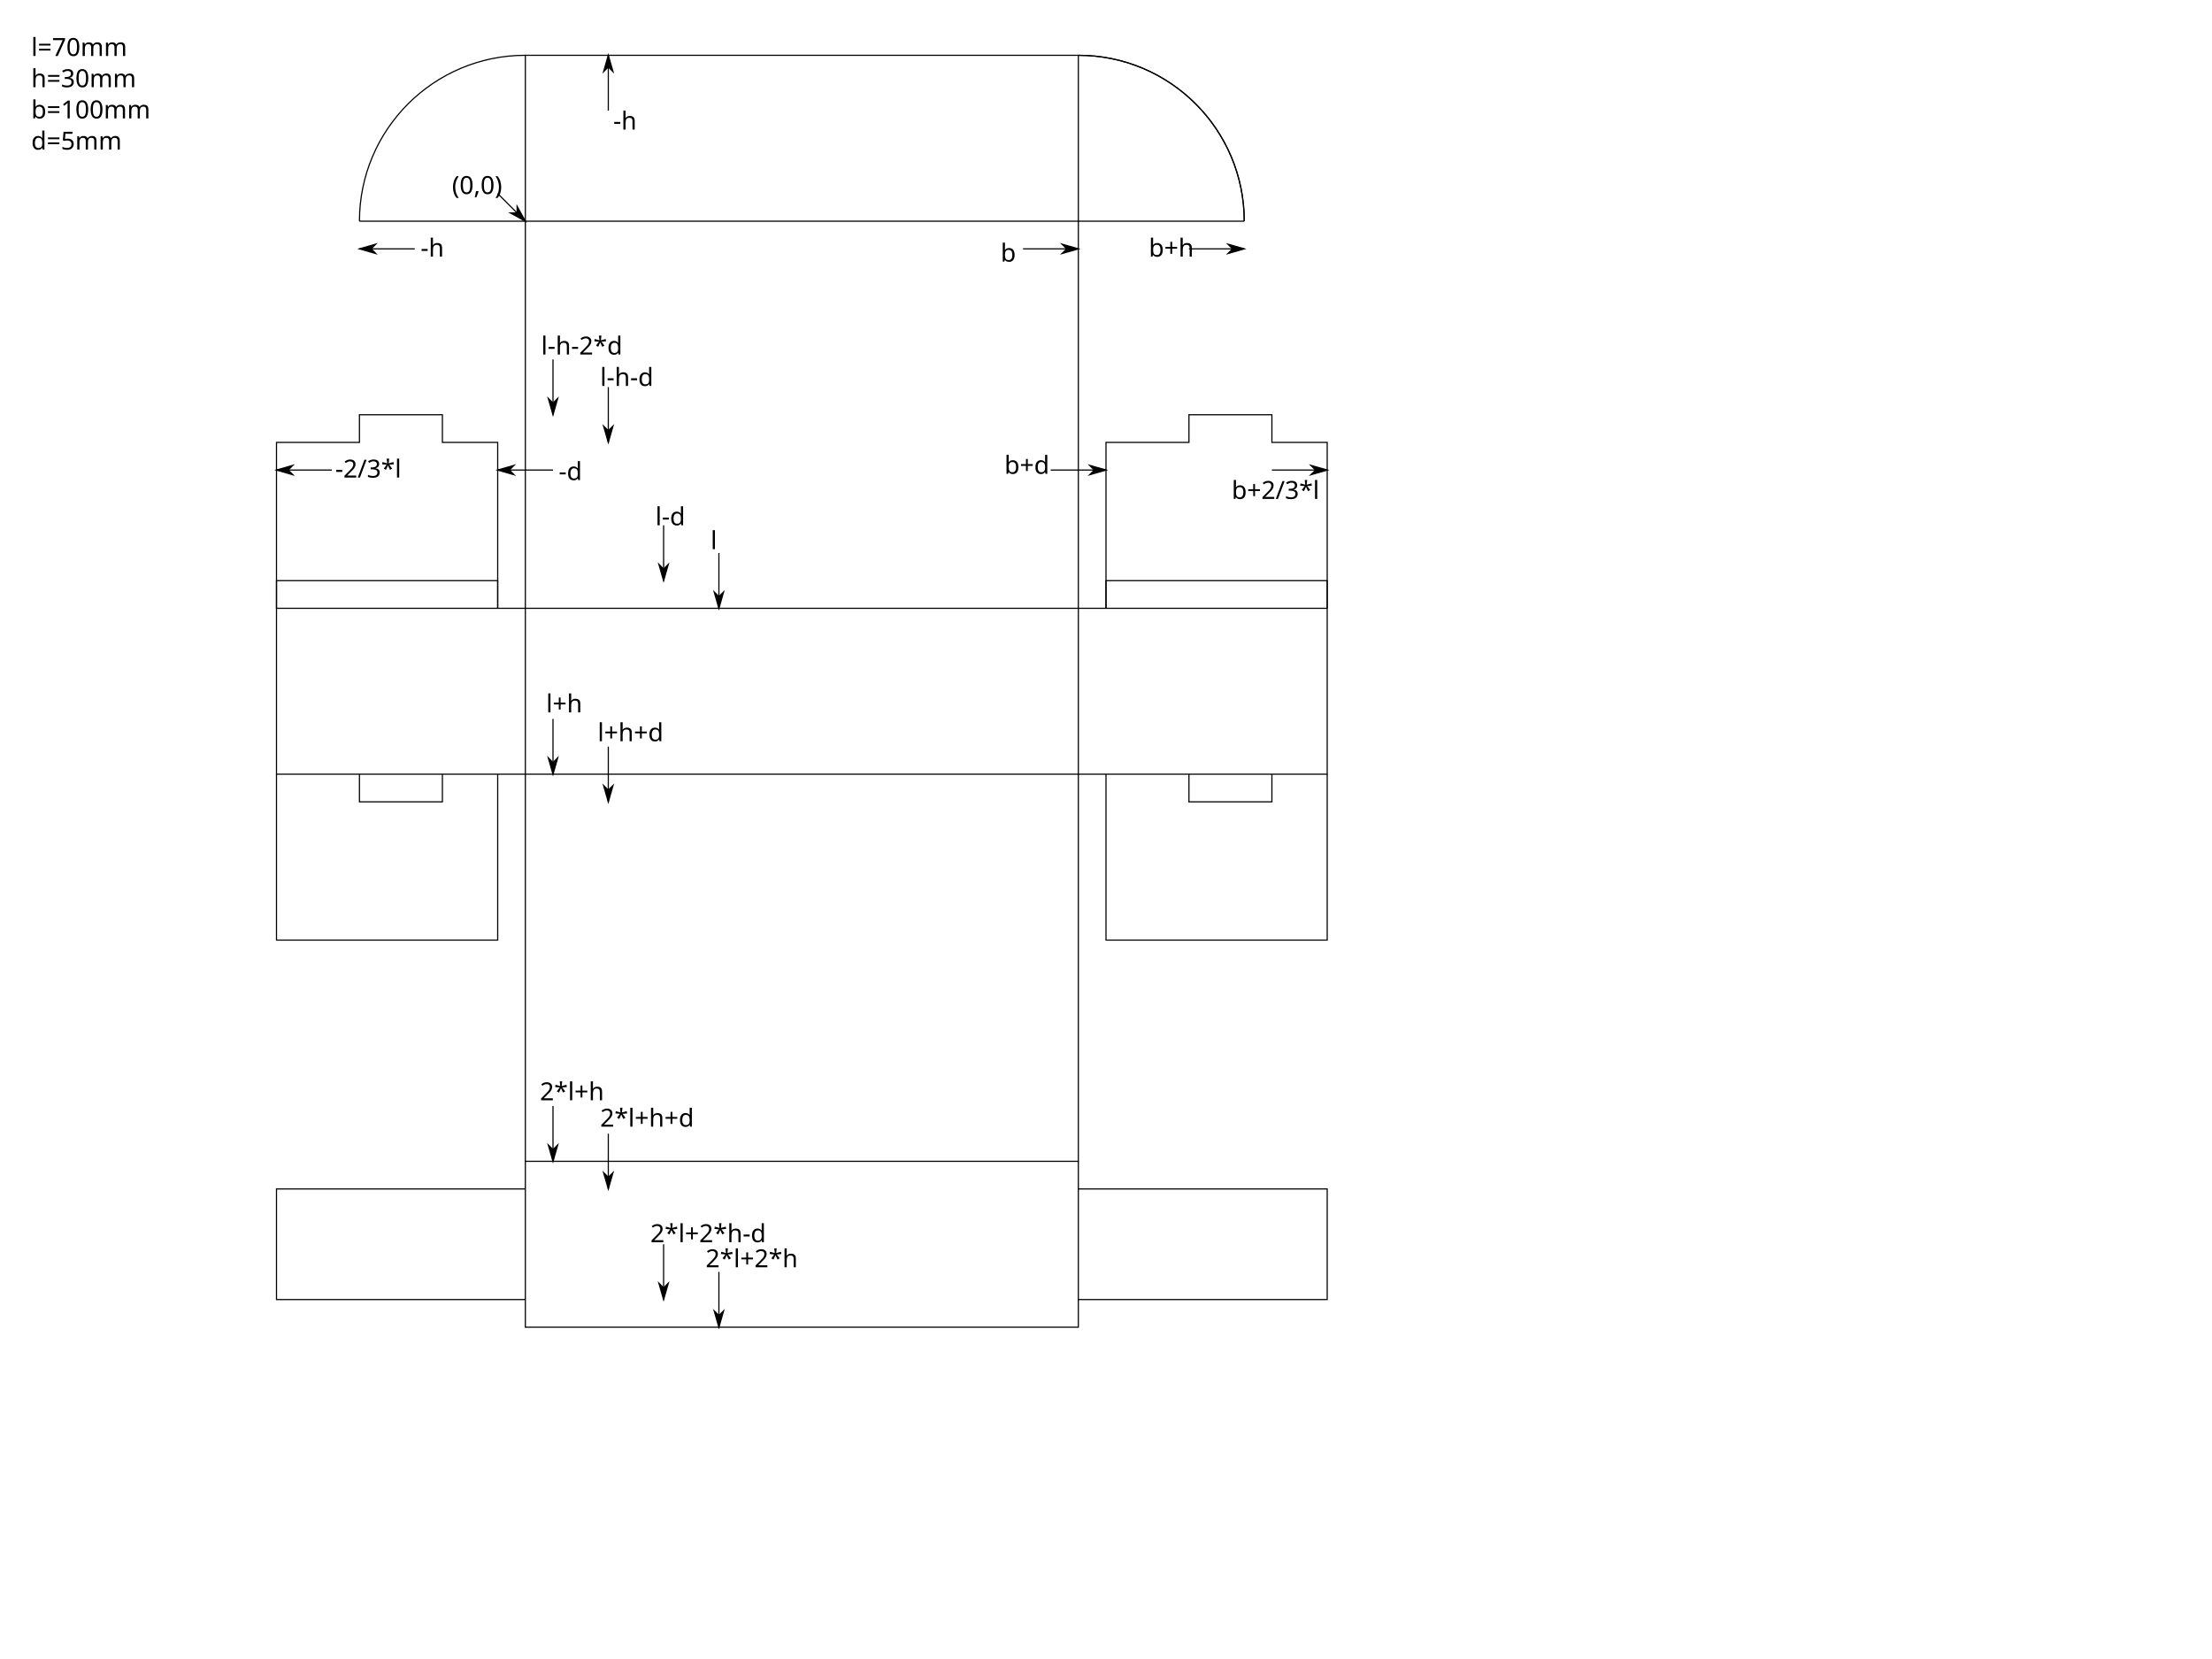
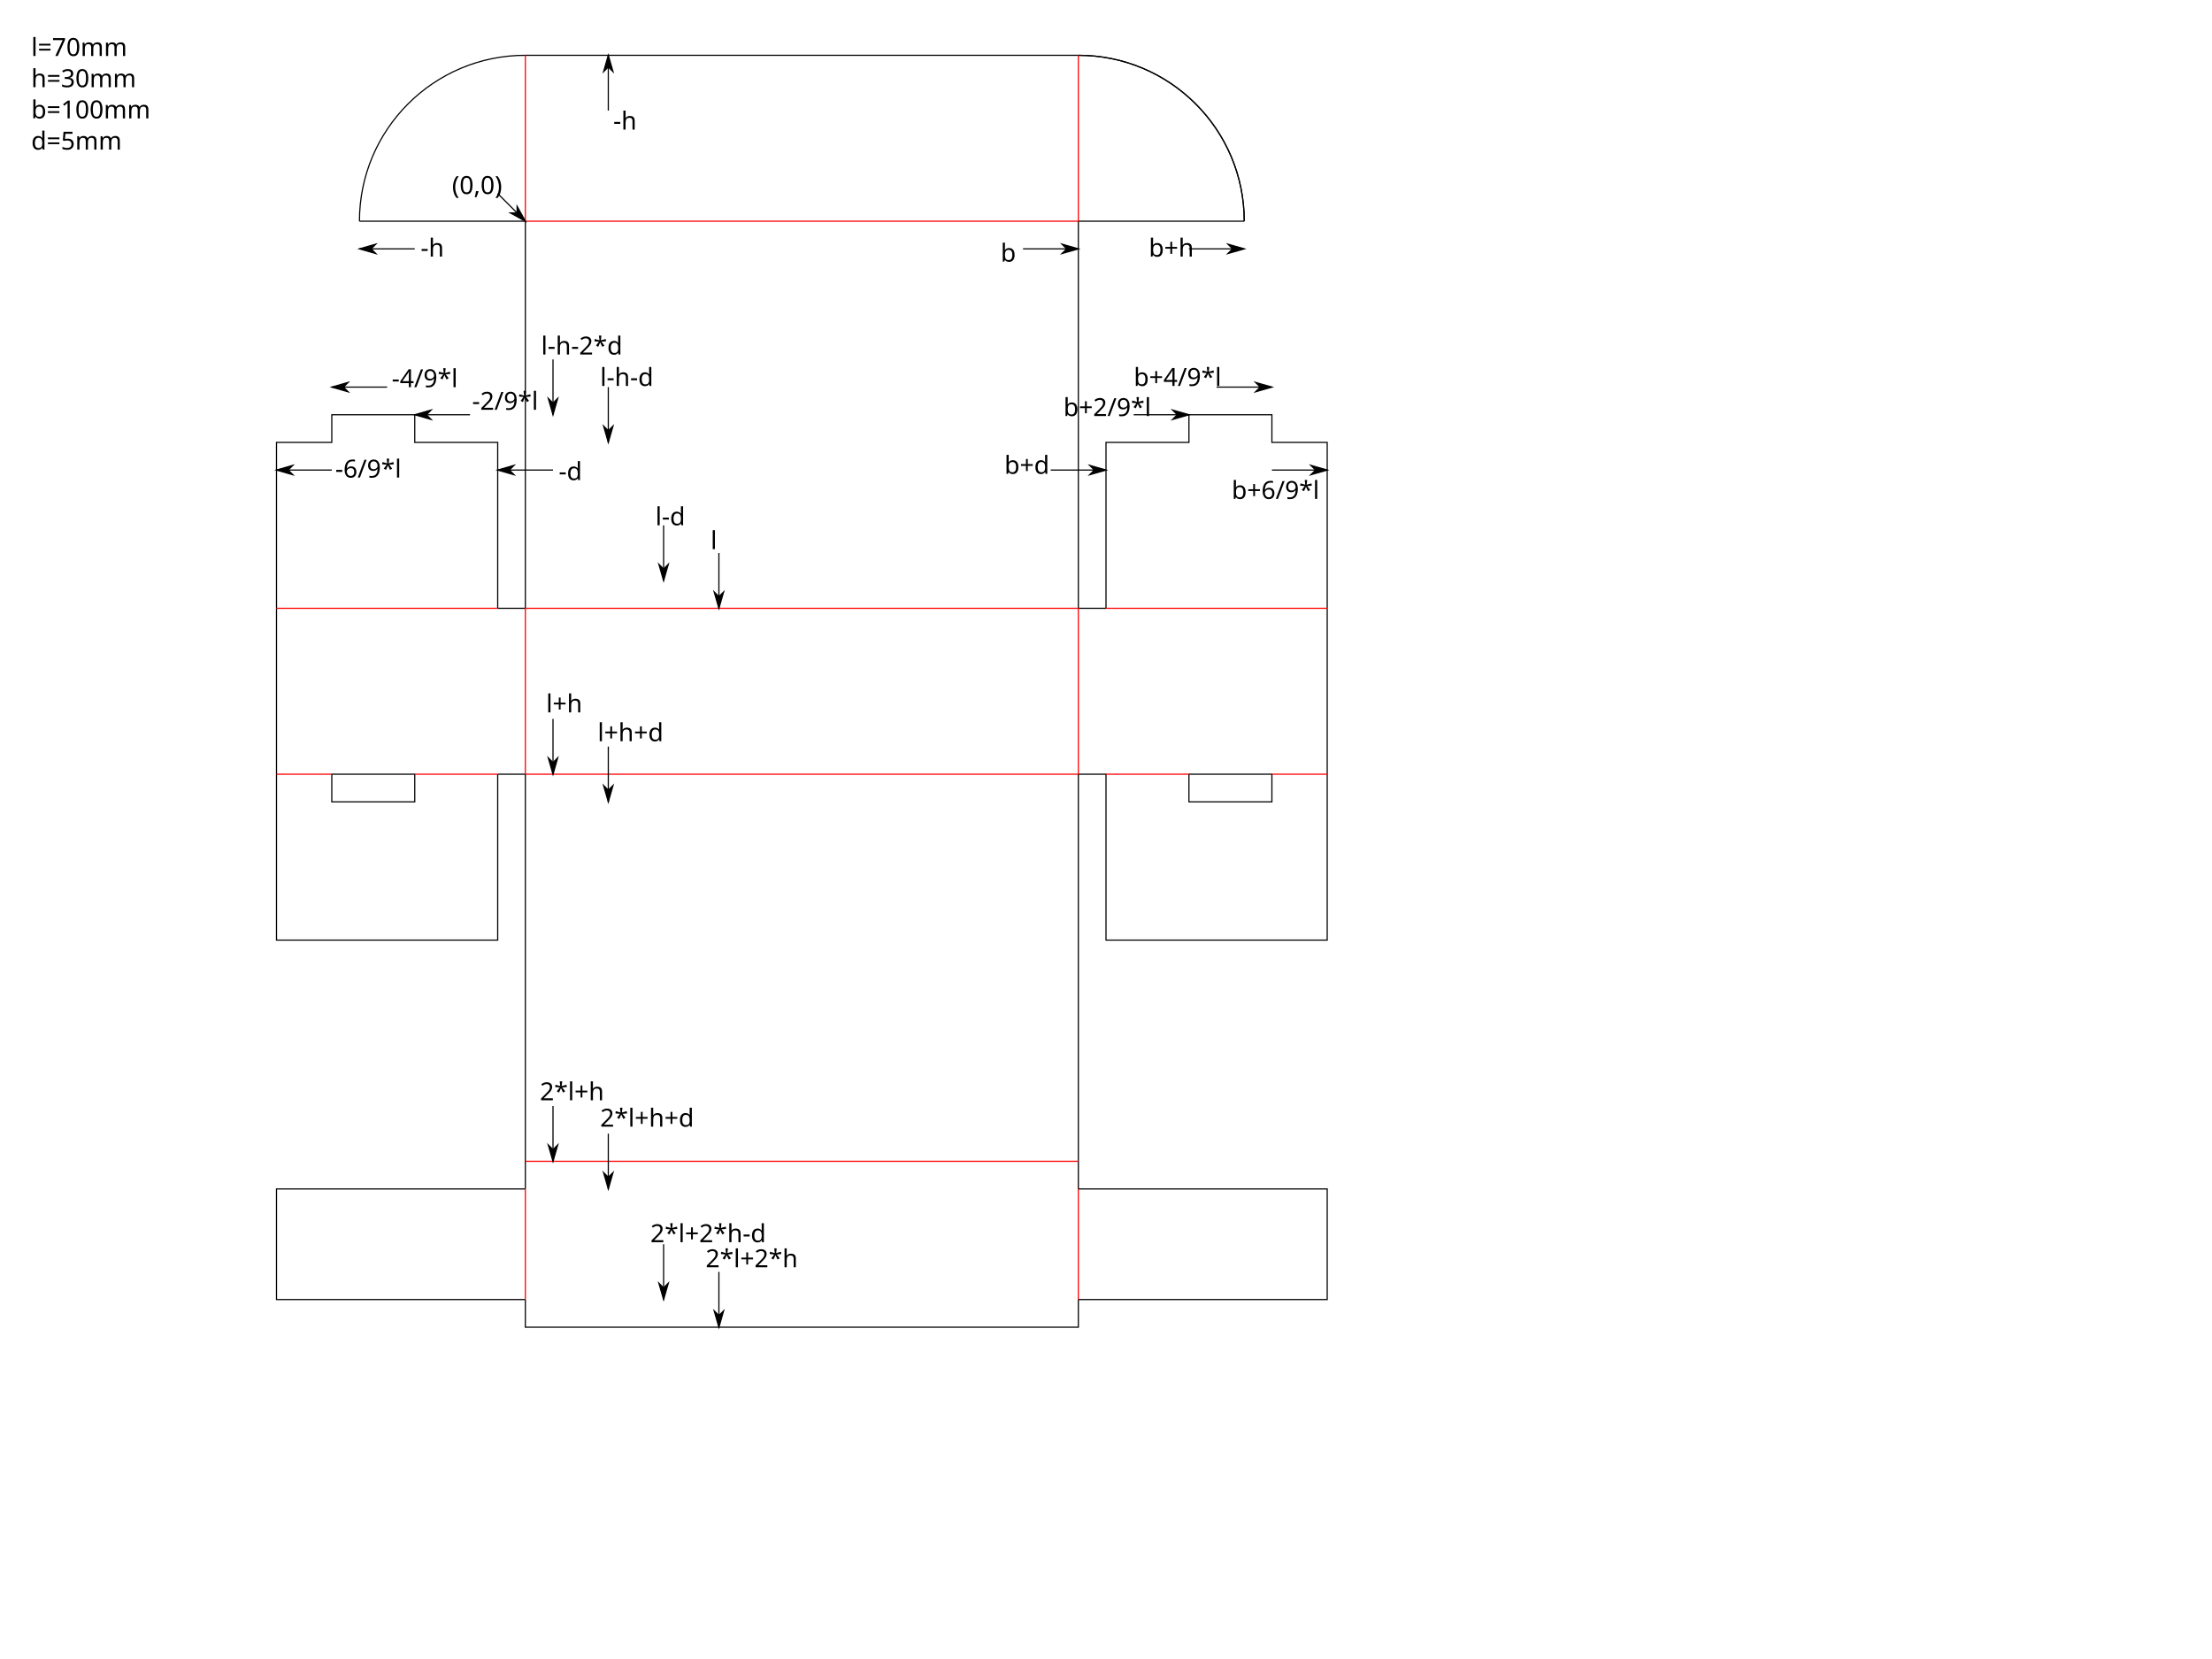
<svg xmlns="http://www.w3.org/2000/svg" width="1417.323" height="1062.992" id="svg4116" version="1.1">
  <defs id="defs4118">
    <marker orient="auto" refY="0.0" refX="0.0" id="Arrow1Lend" style="overflow:visible;">
      <path id="path3796" d="M 0.0,0.0 L 5.0,-5.0 L -12.5,0.0 L 5.0,5.0 L 0.0,0.0 z " style="fill-rule:evenodd;stroke:#000000;stroke-width:1.0pt;" transform="scale(0.8) rotate(180) translate(12.5,0)" />
    </marker>
  </defs>
  <g id="layer1" transform="translate(0,10.62992)" style="display:inline">
-     <rect style="fill:none;stroke:#000000;stroke-width:0.744;stroke-linecap:butt;stroke-linejoin:miter;stroke-miterlimit:4;stroke-opacity:1;stroke-dasharray:none;stroke-dashoffset:0" id="rect3049" width="354.331" height="106.299" x="336.614" y="24.803" />
-     <path style="fill:none;stroke:#000000;stroke-width:0.744;stroke-linecap:butt;stroke-linejoin:miter;stroke-miterlimit:4;stroke-opacity:1;stroke-dasharray:none;stroke-dashoffset:0" d="m 336.614,131.102 0,248.031 354.331,0 0,-248.031" id="path3061" />
-     <path style="fill:none;stroke:#000000;stroke-width:0.744;stroke-linecap:butt;stroke-linejoin:miter;stroke-miterlimit:4;stroke-opacity:1;stroke-dasharray:none;stroke-dashoffset:0" d="m 336.614,379.134 0,106.299 354.331,0 0,-106.299" id="path3063" />
-     <path style="fill:none;stroke:#000000;stroke-width:0.744;stroke-linecap:butt;stroke-linejoin:miter;stroke-miterlimit:4;stroke-opacity:1;stroke-dasharray:none;stroke-dashoffset:0" d="m 336.614,485.433 0,248.031 354.331,0 0,-248.031" id="path3065" />
-     <path style="fill:none;stroke:#000000;stroke-width:0.744;stroke-linecap:butt;stroke-linejoin:miter;stroke-miterlimit:4;stroke-opacity:1;stroke-dasharray:none;stroke-dashoffset:0" d="m 336.614,733.465 0,106.299 354.331,0 0,-106.299" id="path3069" />
-     <path style="fill:none;stroke:#000000;stroke-width:0.744;stroke-linecap:butt;stroke-linejoin:miter;stroke-miterlimit:4;stroke-opacity:1;stroke-dasharray:none;stroke-dashoffset:0" d="m 336.614,379.134 -159.449,0 0,106.299 159.449,0 0,0" id="path3071" />
-     <path style="fill:none;stroke:#000000;stroke-width:0.744;stroke-linecap:butt;stroke-linejoin:miter;stroke-miterlimit:4;stroke-opacity:1;stroke-dasharray:none;stroke-dashoffset:0" d="m 177.165,379.134 0,-106.299 53.15,0 0,-17.717 53.15,0 0,17.717 35.433,0 0,106.299" id="path3073" />
-     <path style="fill:none;stroke:#000000;stroke-width:0.744;stroke-linecap:butt;stroke-linejoin:miter;stroke-miterlimit:4;stroke-opacity:1;stroke-dasharray:none;stroke-dashoffset:0" d="m 230.315,485.433 0,17.717 53.15,0 0,-17.717" id="path3075" />
+     <path style="fill:none;stroke:#000000;stroke-width:0.744;stroke-linecap:butt;stroke-linejoin:miter;stroke-miterlimit:4;stroke-opacity:1;stroke-dasharray:none;stroke-dashoffset:0" d="m 177.165,379.134 0,-106.299 35.433,0 0,-17.717 53.15,0 0,17.717 53.15,0 0,106.299" id="path3073" />
+     <path style="fill:none;stroke:#000000;stroke-width:0.744;stroke-linecap:butt;stroke-linejoin:miter;stroke-miterlimit:4;stroke-opacity:1;stroke-dasharray:none;stroke-dashoffset:0" d="m 212.598,485.433 0,17.717 53.15,0 0,-17.717 z" id="path3075" />
    <path style="fill:none;stroke:#000000;stroke-width:0.744;stroke-linecap:butt;stroke-linejoin:miter;stroke-miterlimit:4;stroke-opacity:1;stroke-dasharray:none;stroke-dashoffset:0" d="m 318.898,485.433 0,106.299 -141.732,0 0,-106.299" id="path3077" />
-     <path style="fill:none;stroke:#000000;stroke-width:0.744;stroke-linecap:butt;stroke-linejoin:miter;stroke-miterlimit:4;stroke-opacity:1;stroke-dasharray:none;stroke-dashoffset:0" d="m 177.165,379.134 0,-17.717 141.732,0 0,17.717" id="path3079" />
-     <path id="path3081" d="m 690.945,379.134 159.449,0 0,106.299 -159.449,0 0,0" style="fill:none;stroke:#000000;stroke-width:0.744;stroke-linecap:butt;stroke-linejoin:miter;stroke-miterlimit:4;stroke-opacity:1;stroke-dasharray:none;stroke-dashoffset:0" />
    <path id="path3083" d="m 708.661,379.134 0,-106.299 53.15,0 0,-17.717 53.15,0 0,17.717 35.433,0 0,106.299" style="fill:none;stroke:#000000;stroke-width:0.744;stroke-linecap:butt;stroke-linejoin:miter;stroke-miterlimit:4;stroke-opacity:1;stroke-dasharray:none;stroke-dashoffset:0" />
-     <path id="path3085" d="m 761.811,485.433 0,17.717 53.15,0 0,-17.717" style="fill:none;stroke:#000000;stroke-width:0.744;stroke-linecap:butt;stroke-linejoin:miter;stroke-miterlimit:4;stroke-opacity:1;stroke-dasharray:none;stroke-dashoffset:0" />
-     <path id="path3087" d="m 850.394,485.433 0,106.299 -141.732,0 0,-106.299" style="fill:none;stroke:#000000;stroke-width:0.744;stroke-linecap:butt;stroke-linejoin:miter;stroke-miterlimit:4;stroke-opacity:1;stroke-dasharray:none;stroke-dashoffset:0" />
-     <path id="path3089" d="m 708.661,379.134 0,-17.717 141.732,0 0,17.717" style="fill:none;stroke:#000000;stroke-width:0.744;stroke-linecap:butt;stroke-linejoin:miter;stroke-miterlimit:4;stroke-opacity:1;stroke-dasharray:none;stroke-dashoffset:0" />
-     <path style="fill:none;stroke:#000000;stroke-width:0.744;stroke-linecap:butt;stroke-linejoin:miter;stroke-miterlimit:4;stroke-opacity:1;stroke-dasharray:none;stroke-dashoffset:0" id="path3091" d="M 531.496,35.433 A 106.299,106.299 0 0 1 637.795,141.732" transform="translate(159.4488,-10.62992)" />
+     <path id="path3085" d="m 761.811,485.433 0,17.717 53.15,0 0,-17.717 z" style="fill:none;stroke:#000000;stroke-width:0.744;stroke-linecap:butt;stroke-linejoin:miter;stroke-miterlimit:4;stroke-opacity:1;stroke-dasharray:none;stroke-dashoffset:0" />
+     <path id="path3087" d="m 690.945,485.433 17.717,-10e-6 0,106.299 141.732,0 0,-106.299 0,-106.299 0,0" style="fill:none;stroke:#000000;stroke-width:0.744;stroke-linecap:butt;stroke-linejoin:miter;stroke-miterlimit:4;stroke-opacity:1;stroke-dasharray:none;stroke-dashoffset:0" />
+     <path style="fill:none;stroke:#000000;stroke-width:0.744;stroke-linecap:butt;stroke-linejoin:miter;stroke-miterlimit:4;stroke-opacity:1;stroke-dasharray:none;stroke-dashoffset:0" id="path3091" d="m 531.496,35.433 c 58.707,10e-7 106.299,47.592 106.299,106.299" transform="translate(159.4488,-10.62992)" />
    <path style="fill:none;stroke:#000000;stroke-width:0.744;stroke-linecap:butt;stroke-linejoin:miter;stroke-miterlimit:4;stroke-opacity:1;stroke-dasharray:none;stroke-dashoffset:0" d="m 797.244,131.102 -106.299,0" id="path3093" />
-     <path transform="translate(159.4488,-10.62992)" d="M 531.496,35.433 A 106.299,106.299 0 0 1 637.795,141.732" id="path3095" style="fill:none;stroke:#000000;stroke-width:0.744;stroke-linecap:butt;stroke-linejoin:miter;stroke-miterlimit:4;stroke-opacity:1;stroke-dasharray:none;stroke-dashoffset:0" />
+     <path transform="translate(159.4488,-10.62992)" d="m 531.496,35.433 c 58.707,10e-7 106.299,47.592 106.299,106.299" id="path3095" style="fill:none;stroke:#000000;stroke-width:0.744;stroke-linecap:butt;stroke-linejoin:miter;stroke-miterlimit:4;stroke-opacity:1;stroke-dasharray:none;stroke-dashoffset:0" />
    <path id="path3103" d="m 230.315,131.102 106.299,0" style="fill:none;stroke:#000000;stroke-width:0.744;stroke-linecap:butt;stroke-linejoin:miter;stroke-miterlimit:4;stroke-opacity:1;stroke-dasharray:none;stroke-dashoffset:0" />
-     <path style="fill:none;stroke:#000000;stroke-width:0.744;stroke-linecap:butt;stroke-linejoin:miter;stroke-miterlimit:4;stroke-opacity:1;stroke-dasharray:none;stroke-dashoffset:0" id="path3105" d="M 531.496,35.433 A 106.299,106.299 0 0 1 637.795,141.732" transform="matrix(-1,0,0,1,868.1102,-10.62992)" />
+     <path style="fill:none;stroke:#000000;stroke-width:0.744;stroke-linecap:butt;stroke-linejoin:miter;stroke-miterlimit:4;stroke-opacity:1;stroke-dasharray:none;stroke-dashoffset:0" id="path3105" d="m 531.496,35.433 c 58.707,10e-7 106.299,47.592 106.299,106.299" transform="matrix(-1,0,0,1,868.1102,-10.62992)" />
    <path style="fill:none;stroke:#000000;stroke-width:0.744;stroke-linecap:butt;stroke-linejoin:miter;stroke-miterlimit:4;stroke-opacity:1;stroke-dasharray:none;stroke-dashoffset:0" d="m 336.614,751.181 -159.449,0 0,70.866 159.449,0" id="path3107" />
    <path style="fill:none;stroke:#000000;stroke-width:0.744;stroke-linecap:butt;stroke-linejoin:miter;stroke-miterlimit:4;stroke-opacity:1;stroke-dasharray:none;stroke-dashoffset:0" d="m 690.945,822.047 159.449,0 0,-70.866 -159.449,0" id="path3109" />
    <flowRoot xml:space="preserve" id="flowRoot4546" style="font-size:16px;font-style:normal;font-variant:normal;font-weight:normal;font-stretch:normal;line-height:125%;letter-spacing:0px;word-spacing:0px;fill:#000000;fill-opacity:1;stroke:none;font-family:Sans;-inkscape-font-specification:Adobe Helvetica" transform="translate(0,-10.62992)">
      <flowRegion id="flowRegion4548">
        <rect id="rect4550" width="77.227" height="58.725" x="276.731" y="-10.95" />
      </flowRegion>
      <flowPara id="flowPara4552" />
    </flowRoot>
+     <path style="fill:#ff0000;fill-opacity:1;fill-rule:nonzero;stroke:#000000;stroke-width:0.744;stroke-linecap:butt;stroke-linejoin:miter;stroke-miterlimit:4;stroke-opacity:1;stroke-dasharray:none;stroke-dashoffset:0" d="m 708.661,389.764 -17.717,0" id="path4210" transform="translate(0,-10.62992)" />
+     <path style="fill:#ff0000;fill-opacity:1;fill-rule:nonzero;stroke:#000000;stroke-width:0.744;stroke-linecap:butt;stroke-linejoin:miter;stroke-miterlimit:4;stroke-opacity:1;stroke-dasharray:none;stroke-dashoffset:0" d="m 336.614,389.764 -17.717,0" id="path4212" transform="translate(0,-10.62992)" />
+     <path style="fill:#ff0000;fill-opacity:1;fill-rule:nonzero;stroke:#000000;stroke-width:0.744;stroke-linecap:butt;stroke-linejoin:miter;stroke-miterlimit:4;stroke-opacity:1;stroke-dasharray:none;stroke-dashoffset:0" d="m 177.165,389.764 0,106.299" id="path4214" transform="translate(0,-10.62992)" />
+     <path style="fill:#ff0000;fill-opacity:1;fill-rule:nonzero;stroke:#000000;stroke-width:0.744;stroke-linecap:butt;stroke-linejoin:miter;stroke-miterlimit:4;stroke-opacity:1;stroke-dasharray:none;stroke-dashoffset:0" d="m 318.898,496.063 17.717,0" id="path4216" transform="translate(0,-10.62992)" />
+     <path style="fill:#ff0000;fill-opacity:1;fill-rule:nonzero;stroke:#000000;stroke-width:0.744;stroke-linecap:butt;stroke-linejoin:miter;stroke-miterlimit:4;stroke-opacity:1;stroke-dasharray:none;stroke-dashoffset:0" d="m 336.614,389.764 0,-248.031" id="path4732" transform="translate(0,-10.62992)" />
+     <path style="fill:#ff0000;fill-opacity:1;fill-rule:nonzero;stroke:#000000;stroke-width:0.744;stroke-linecap:butt;stroke-linejoin:miter;stroke-miterlimit:4;stroke-opacity:1;stroke-dasharray:none;stroke-dashoffset:0" d="m 690.945,389.764 0,-248.031" id="path4734" transform="translate(0,-10.62992)" />
+     <path style="fill:#ff0000;fill-opacity:1;fill-rule:nonzero;stroke:#000000;stroke-width:0.744;stroke-linecap:butt;stroke-linejoin:miter;stroke-miterlimit:4;stroke-opacity:1;stroke-dasharray:none;stroke-dashoffset:0" d="m 336.614,35.433 354.331,0" id="path4736" transform="translate(0,-10.62992)" />
+     <path style="fill:#ff0000;fill-opacity:1;fill-rule:nonzero;stroke:#000000;stroke-width:0.744;stroke-linecap:butt;stroke-linejoin:miter;stroke-miterlimit:4;stroke-opacity:1;stroke-dasharray:none;stroke-dashoffset:0" d="m 336.614,496.063 0,265.748" id="path4738" transform="translate(0,-10.62992)" />
+     <path style="fill:none;fill-opacity:1;fill-rule:nonzero;stroke:#000000;stroke-width:0.744;stroke-linecap:butt;stroke-linejoin:miter;stroke-miterlimit:4;stroke-opacity:1;stroke-dasharray:none;stroke-dashoffset:0" d="m 336.614,832.677 0,17.717 354.331,0 0,-17.717" id="path4740" transform="translate(0,-10.62992)" />
+     <path style="fill:none;fill-opacity:1;fill-rule:nonzero;stroke:#000000;stroke-width:0.744;stroke-linecap:butt;stroke-linejoin:miter;stroke-miterlimit:4;stroke-opacity:1;stroke-dasharray:none;stroke-dashoffset:0" d="m 690.945,761.811 0,-265.748" id="path4742" transform="translate(0,-10.62992)" />
+   </g>
+   <g id="layer4">
+     <path style="fill:none;fill-opacity:1;fill-rule:nonzero;stroke:#ff0000;stroke-width:0.744;stroke-linecap:butt;stroke-linejoin:miter;stroke-miterlimit:4;stroke-opacity:1;stroke-dasharray:none;stroke-dashoffset:0" d="m 336.614,761.811 0,70.866" id="path4744" />
+     <path style="fill:none;stroke:#ff0000;stroke-width:0.744;stroke-linecap:butt;stroke-linejoin:miter;stroke-miterlimit:4;stroke-opacity:1;stroke-dasharray:none;stroke-dashoffset:0" d="m 690.945,761.811 0,70.866" id="path4746" />
+     <path style="fill:none;stroke:#ff0000;stroke-width:0.744;stroke-linecap:butt;stroke-linejoin:miter;stroke-miterlimit:4;stroke-opacity:1;stroke-dasharray:none;stroke-dashoffset:0" d="m 690.945,744.094 -354.331,0" id="path4748" />
+     <path style="fill:none;stroke:#ff0000;stroke-width:0.744;stroke-linecap:butt;stroke-linejoin:miter;stroke-miterlimit:4;stroke-opacity:1;stroke-dasharray:none;stroke-dashoffset:0" d="m 336.614,496.063 354.331,0" id="path4750" />
+     <path style="fill:none;stroke:#ff0000;stroke-width:0.744;stroke-linecap:butt;stroke-linejoin:miter;stroke-miterlimit:4;stroke-opacity:1;stroke-dasharray:none;stroke-dashoffset:0" d="m 318.898,496.063 -53.15,0" id="path4752" />
+     <path style="fill:none;stroke:#ff0000;stroke-width:0.744;stroke-linecap:butt;stroke-linejoin:miter;stroke-miterlimit:4;stroke-opacity:1;stroke-dasharray:none;stroke-dashoffset:0" d="m 212.598,496.063 -35.433,0" id="path4754" />
+     <path style="fill:none;stroke:#ff0000;stroke-width:0.744;stroke-linecap:butt;stroke-linejoin:miter;stroke-miterlimit:4;stroke-opacity:1;stroke-dasharray:none;stroke-dashoffset:0" d="m 177.165,389.764 141.732,0" id="path4756" />
+     <path style="fill:none;stroke:#ff0000;stroke-width:0.744;stroke-linecap:butt;stroke-linejoin:miter;stroke-miterlimit:4;stroke-opacity:1;stroke-dasharray:none;stroke-dashoffset:0" d="m 336.614,496.063 0,-106.299 354.331,0 0,106.299" id="path4758" />
+     <path style="fill:none;stroke:#ff0000;stroke-width:0.744;stroke-linecap:butt;stroke-linejoin:miter;stroke-miterlimit:4;stroke-opacity:1;stroke-dasharray:none;stroke-dashoffset:0" d="m 708.661,496.063 53.15,0" id="path4760" />
+     <path style="fill:none;stroke:#ff0000;stroke-width:0.744;stroke-linecap:butt;stroke-linejoin:miter;stroke-miterlimit:4;stroke-opacity:1;stroke-dasharray:none;stroke-dashoffset:0" d="m 814.961,496.063 35.433,0" id="path4762" />
+     <path style="fill:none;stroke:#ff0000;stroke-width:0.744;stroke-linecap:butt;stroke-linejoin:miter;stroke-miterlimit:4;stroke-opacity:1;stroke-dasharray:none;stroke-dashoffset:0" d="m 850.394,389.764 -141.732,0" id="path4764" />
+     <path style="fill:none;stroke:#ff0000;stroke-width:0.744;stroke-linecap:butt;stroke-linejoin:miter;stroke-miterlimit:4;stroke-opacity:1;stroke-dasharray:none;stroke-dashoffset:0" d="m 690.945,35.433 0,106.299 -354.331,0 0,-106.299" id="path4766" />
  </g>
  <g id="layer2" style="display:inline">
    <text xml:space="preserve" style="font-size:16px;font-style:normal;font-variant:normal;font-weight:normal;font-stretch:normal;line-height:125%;letter-spacing:0px;word-spacing:0px;fill:#000000;fill-opacity:1;stroke:none;font-family:Sans;-inkscape-font-specification:Adobe Helvetica" x="20" y="35.849" id="text3051">
      <tspan id="tspan3053" x="20" y="35.849">l=70mm</tspan>
      <tspan x="20" y="55.849" id="tspan3055">h=30mm</tspan>
      <tspan x="20" y="75.849" id="tspan3057">b=100mm</tspan>
      <tspan x="20" y="95.849" id="tspan3059">d=5mm</tspan>
    </text>
    <path transform="translate(0,10.62992)" style="fill:none;stroke:#000000;stroke-width:0.744;stroke-linecap:butt;stroke-linejoin:miter;stroke-miterlimit:4;stroke-opacity:1;stroke-dasharray:none;stroke-dashoffset:0;marker-end:url(#Arrow1Lend)" d="m 318.898,113.386 17.717,17.717" id="path3787" />
    <text transform="translate(0,10.62992)" xml:space="preserve" style="font-size:16px;font-style:normal;font-variant:normal;font-weight:normal;font-stretch:normal;line-height:125%;letter-spacing:0px;word-spacing:0px;fill:#000000;fill-opacity:1;stroke:none;font-family:Sans;-inkscape-font-specification:Adobe Helvetica" x="289.602" y="113.679" id="text4233">
      <tspan id="tspan4235" x="289.602" y="113.679">(0,0)</tspan>
    </text>
    <path transform="translate(0,10.62992)" style="fill:none;stroke:#000000;stroke-width:0.744;stroke-linecap:butt;stroke-linejoin:miter;stroke-miterlimit:4;stroke-opacity:1;stroke-dasharray:none;stroke-dashoffset:0;marker-end:url(#Arrow1Lend)" d="m 655.512,148.819 35.433,0" id="path4237" />
    <path transform="translate(0,10.62992)" id="path4421" d="m 761.811,148.819 35.433,0" style="fill:none;stroke:#000000;stroke-width:0.744;stroke-linecap:butt;stroke-linejoin:miter;stroke-miterlimit:4;stroke-opacity:1;stroke-dasharray:none;stroke-dashoffset:0;marker-end:url(#Arrow1Lend)" />
    <path transform="translate(0,10.62992)" style="fill:none;stroke:#000000;stroke-width:0.744;stroke-linecap:butt;stroke-linejoin:miter;stroke-miterlimit:4;stroke-opacity:1;stroke-dasharray:none;stroke-dashoffset:0;marker-end:url(#Arrow1Lend)" d="m 673.228,290.551 35.433,0" id="path4423" />
    <path transform="translate(0,10.62992)" id="path4425" d="m 354.331,290.551 -35.433,0" style="fill:none;stroke:#000000;stroke-width:0.744;stroke-linecap:butt;stroke-linejoin:miter;stroke-miterlimit:4;stroke-opacity:1;stroke-dasharray:none;stroke-dashoffset:0;marker-end:url(#Arrow1Lend)" />
    <path transform="translate(0,10.62992)" style="fill:none;stroke:#000000;stroke-width:0.744;stroke-linecap:butt;stroke-linejoin:miter;stroke-miterlimit:4;stroke-opacity:1;stroke-dasharray:none;stroke-dashoffset:0;marker-end:url(#Arrow1Lend)" d="m 212.598,290.551 -35.433,0" id="path4482" />
    <path transform="translate(0,10.62992)" style="fill:none;stroke:#000000;stroke-width:0.744;stroke-linecap:butt;stroke-linejoin:miter;stroke-miterlimit:4;stroke-opacity:1;stroke-dasharray:none;stroke-dashoffset:0;marker-end:url(#Arrow1Lend)" d="m 265.748,148.819 -35.433,0" id="path4486" />
    <path style="fill:none;stroke:#000000;stroke-width:0.744;stroke-linecap:butt;stroke-linejoin:miter;stroke-miterlimit:4;stroke-opacity:1;stroke-dasharray:none;stroke-dashoffset:0;marker-end:url(#Arrow1Lend)" d="m 389.764,70.866 0,-35.433" id="path4488" />
    <path transform="translate(0,10.62992)" id="path4490" d="m 354.331,219.685 0,35.433" style="fill:none;stroke:#000000;stroke-width:0.744;stroke-linecap:butt;stroke-linejoin:miter;stroke-miterlimit:4;stroke-opacity:1;stroke-dasharray:none;stroke-dashoffset:0;marker-end:url(#Arrow1Lend)" />
    <path transform="translate(0,10.62992)" style="fill:none;stroke:#000000;stroke-width:0.744;stroke-linecap:butt;stroke-linejoin:miter;stroke-miterlimit:4;stroke-opacity:1;stroke-dasharray:none;stroke-dashoffset:0;marker-end:url(#Arrow1Lend)" d="m 389.764,237.402 0,35.433" id="path4492" />
    <path transform="translate(0,10.62992)" id="path4494" d="m 425.197,325.984 0,35.433" style="fill:none;stroke:#000000;stroke-width:0.744;stroke-linecap:butt;stroke-linejoin:miter;stroke-miterlimit:4;stroke-opacity:1;stroke-dasharray:none;stroke-dashoffset:0;marker-end:url(#Arrow1Lend)" />
    <path transform="translate(0,10.62992)" style="fill:none;stroke:#000000;stroke-width:0.744;stroke-linecap:butt;stroke-linejoin:miter;stroke-miterlimit:4;stroke-opacity:1;stroke-dasharray:none;stroke-dashoffset:0;marker-end:url(#Arrow1Lend)" d="m 460.63,343.701 0,35.433" id="path4496" />
    <path transform="translate(0,10.62992)" id="path4498" d="m 354.331,450 0,35.433" style="fill:none;stroke:#000000;stroke-width:0.744;stroke-linecap:butt;stroke-linejoin:miter;stroke-miterlimit:4;stroke-opacity:1;stroke-dasharray:none;stroke-dashoffset:0;marker-end:url(#Arrow1Lend)" />
    <path transform="translate(0,10.62992)" style="fill:none;stroke:#000000;stroke-width:0.744;stroke-linecap:butt;stroke-linejoin:miter;stroke-miterlimit:4;stroke-opacity:1;stroke-dasharray:none;stroke-dashoffset:0;marker-end:url(#Arrow1Lend)" d="m 389.764,467.716 0,35.433" id="path4500" />
    <text xml:space="preserve" style="font-size:16px;font-style:normal;font-variant:normal;font-weight:normal;font-stretch:normal;line-height:125%;letter-spacing:0px;word-spacing:0px;fill:#000000;fill-opacity:1;stroke:none;font-family:Sans;-inkscape-font-specification:Adobe Helvetica" x="392.918" y="83.022" id="text4510">
      <tspan id="tspan4512" x="392.918" y="83.022">-h</tspan>
    </text>
    <text xml:space="preserve" style="font-size:16px;font-style:normal;font-variant:normal;font-weight:normal;font-stretch:normal;line-height:125%;letter-spacing:0px;word-spacing:0px;fill:#000000;fill-opacity:1;stroke:none;font-family:Sans;-inkscape-font-specification:Adobe Helvetica" x="269.491" y="164.42" id="text4514">
      <tspan id="tspan4516" x="269.491" y="164.42">-h</tspan>
    </text>
    <text xml:space="preserve" style="font-size:16px;font-style:normal;font-variant:normal;font-weight:normal;font-stretch:normal;line-height:125%;letter-spacing:0px;word-spacing:0px;fill:#000000;fill-opacity:1;stroke:none;font-family:Sans;-inkscape-font-specification:Adobe Helvetica" x="641.148" y="167.638" id="text4518">
      <tspan id="tspan4520" x="641.148" y="167.638">b</tspan>
    </text>
    <text xml:space="preserve" style="font-size:16px;font-style:normal;font-variant:normal;font-weight:normal;font-stretch:normal;line-height:125%;letter-spacing:0px;word-spacing:0px;fill:#000000;fill-opacity:1;stroke:none;font-family:Sans;-inkscape-font-specification:Adobe Helvetica" x="736.073" y="164.42" id="text4522">
      <tspan id="tspan4524" x="736.073" y="164.42">b+h</tspan>
    </text>
    <text xml:space="preserve" style="font-size:16px;font-style:normal;font-variant:normal;font-weight:normal;font-stretch:normal;line-height:125%;letter-spacing:0px;word-spacing:0px;fill:#000000;fill-opacity:1;stroke:none;font-family:Sans;-inkscape-font-specification:Adobe Helvetica" x="455.319" y="351.857" id="text4526">
      <tspan id="tspan4528" x="455.319" y="351.857">l</tspan>
    </text>
    <text xml:space="preserve" style="font-size:16px;font-style:normal;font-variant:normal;font-weight:normal;font-stretch:normal;line-height:125%;letter-spacing:0px;word-spacing:0px;fill:#000000;fill-opacity:1;stroke:none;font-family:Sans;-inkscape-font-specification:Adobe Helvetica" x="419.924" y="336.573" id="text4530">
      <tspan id="tspan4532" x="419.924" y="336.573">l-d</tspan>
    </text>
    <text xml:space="preserve" style="font-size:16px;font-style:normal;font-variant:normal;font-weight:normal;font-stretch:normal;line-height:125%;letter-spacing:0px;word-spacing:0px;fill:#000000;fill-opacity:1;stroke:none;font-family:Sans;-inkscape-font-specification:Adobe Helvetica" x="384.528" y="247.278" id="text4534">
      <tspan id="tspan4536" x="384.528" y="247.278">l-h-d</tspan>
    </text>
    <text xml:space="preserve" style="font-size:16px;font-style:normal;font-variant:normal;font-weight:normal;font-stretch:normal;line-height:125%;letter-spacing:0px;word-spacing:0px;fill:#000000;fill-opacity:1;stroke:none;font-family:Sans;-inkscape-font-specification:Adobe Helvetica" x="346.719" y="227.167" id="text4538">
      <tspan id="tspan4540" x="346.719" y="227.167">l-h-2*d</tspan>
    </text>
    <text xml:space="preserve" style="font-size:16px;font-style:normal;font-variant:normal;font-weight:normal;font-stretch:normal;line-height:125%;letter-spacing:0px;word-spacing:0px;fill:#000000;fill-opacity:1;stroke:none;font-family:Sans;-inkscape-font-specification:Adobe Helvetica" x="357.981" y="307.612" id="text4542">
      <tspan id="tspan4544" x="357.981" y="307.612">-d</tspan>
    </text>
    <text xml:space="preserve" style="font-size:16px;font-style:normal;font-variant:normal;font-weight:normal;font-stretch:normal;line-height:125%;letter-spacing:0px;word-spacing:0px;fill:#000000;fill-opacity:1;stroke:none;font-family:Sans;-inkscape-font-specification:Adobe Helvetica" x="643.561" y="303.59" id="text4554">
      <tspan id="tspan4556" x="643.561" y="303.59">b+d</tspan>
    </text>
    <text xml:space="preserve" style="font-size:16px;font-style:normal;font-variant:normal;font-weight:normal;font-stretch:normal;line-height:125%;letter-spacing:0px;word-spacing:0px;fill:#000000;fill-opacity:1;stroke:none;font-family:Sans;-inkscape-font-specification:Adobe Helvetica" x="349.936" y="456.436" id="text4558">
      <tspan id="tspan4560" x="349.936" y="456.436">l+h</tspan>
    </text>
    <text xml:space="preserve" style="font-size:16px;font-style:normal;font-variant:normal;font-weight:normal;font-stretch:normal;line-height:125%;letter-spacing:0px;word-spacing:0px;fill:#000000;fill-opacity:1;stroke:none;font-family:Sans;-inkscape-font-specification:Adobe Helvetica" x="382.919" y="474.938" id="text4562">
      <tspan id="tspan4564" x="382.919" y="474.938">l+h+d</tspan>
    </text>
    <text xml:space="preserve" style="font-size:16px;font-style:normal;font-variant:normal;font-weight:normal;font-stretch:normal;line-height:125%;letter-spacing:0px;word-spacing:0px;fill:#000000;fill-opacity:1;stroke:none;font-family:Sans;-inkscape-font-specification:Adobe Helvetica" x="214.789" y="306.003" id="text4582">
-       <tspan id="tspan4584" x="214.789" y="306.003">-2/3*l</tspan>
+       <tspan id="tspan4584" x="214.789" y="306.003">-6/9*l</tspan>
    </text>
    <text xml:space="preserve" style="font-size:16px;font-style:normal;font-variant:normal;font-weight:normal;font-stretch:normal;line-height:125%;letter-spacing:0px;word-spacing:0px;fill:#000000;fill-opacity:1;stroke:none;font-family:Sans;-inkscape-font-specification:Adobe Helvetica" x="789.167" y="319.679" id="text4586">
-       <tspan id="tspan4588" x="789.167" y="319.679">b+2/3*l</tspan>
+       <tspan id="tspan4588" x="789.167" y="319.679">b+6/9*l</tspan>
    </text>
    <path transform="translate(0,10.62992)" id="path4484" d="m 814.961,290.551 35.433,0" style="fill:none;stroke:#000000;stroke-width:0.744;stroke-linecap:butt;stroke-linejoin:miter;stroke-miterlimit:4;stroke-opacity:1;stroke-dasharray:none;stroke-dashoffset:0;marker-end:url(#Arrow1Lend)" />
    <path transform="translate(0,10.62992)" id="path4502" d="m 354.331,698.031 0,35.433" style="fill:none;stroke:#000000;stroke-width:0.744;stroke-linecap:butt;stroke-linejoin:miter;stroke-miterlimit:4;stroke-opacity:1;stroke-dasharray:none;stroke-dashoffset:0;marker-end:url(#Arrow1Lend)" />
    <path transform="translate(0,10.62992)" style="fill:none;stroke:#000000;stroke-width:0.744;stroke-linecap:butt;stroke-linejoin:miter;stroke-miterlimit:4;stroke-opacity:1;stroke-dasharray:none;stroke-dashoffset:0;marker-end:url(#Arrow1Lend)" d="m 389.764,715.748 0,35.433" id="path4504" />
    <path transform="translate(0,10.62992)" id="path4506" d="m 425.197,786.614 0,35.433" style="fill:none;stroke:#000000;stroke-width:0.744;stroke-linecap:butt;stroke-linejoin:miter;stroke-miterlimit:4;stroke-opacity:1;stroke-dasharray:none;stroke-dashoffset:0;marker-end:url(#Arrow1Lend)" />
    <path transform="translate(0,10.62992)" style="fill:none;stroke:#000000;stroke-width:0.744;stroke-linecap:butt;stroke-linejoin:miter;stroke-miterlimit:4;stroke-opacity:1;stroke-dasharray:none;stroke-dashoffset:0;marker-end:url(#Arrow1Lend)" d="m 460.63,804.331 0,35.433" id="path4508" />
    <text xml:space="preserve" style="font-size:16px;font-style:normal;font-variant:normal;font-weight:normal;font-stretch:normal;line-height:125%;letter-spacing:0px;word-spacing:0px;fill:#000000;fill-opacity:1;stroke:none;font-family:Sans;-inkscape-font-specification:Adobe Helvetica" x="345.914" y="705.011" id="text4566">
      <tspan id="tspan4568" x="345.914" y="705.011">2*l+h</tspan>
    </text>
    <text xml:space="preserve" style="font-size:16px;font-style:normal;font-variant:normal;font-weight:normal;font-stretch:normal;line-height:125%;letter-spacing:0px;word-spacing:0px;fill:#000000;fill-opacity:1;stroke:none;font-family:Sans;-inkscape-font-specification:Adobe Helvetica" x="452.102" y="812.003" id="text4570">
      <tspan id="tspan4572" x="452.102" y="812.003">2*l+2*h</tspan>
    </text>
    <text xml:space="preserve" style="font-size:16px;font-style:normal;font-variant:normal;font-weight:normal;font-stretch:normal;line-height:125%;letter-spacing:0px;word-spacing:0px;fill:#000000;fill-opacity:1;stroke:none;font-family:Sans;-inkscape-font-specification:Adobe Helvetica" x="416.706" y="795.914" id="text4574">
      <tspan id="tspan4576" x="416.706" y="795.914">2*l+2*h-d</tspan>
    </text>
    <text xml:space="preserve" style="font-size:16px;font-style:normal;font-variant:normal;font-weight:normal;font-stretch:normal;line-height:125%;letter-spacing:0px;word-spacing:0px;fill:#000000;fill-opacity:1;stroke:none;font-family:Sans;-inkscape-font-specification:Adobe Helvetica" x="384.528" y="721.905" id="text4578">
      <tspan id="tspan4580" x="384.528" y="721.905">2*l+h+d</tspan>
    </text>
+     <path id="path4768" d="m 301.181,265.748 -35.433,0" style="fill:none;stroke:#000000;stroke-width:0.744;stroke-linecap:butt;stroke-linejoin:miter;stroke-miterlimit:4;stroke-opacity:1;stroke-dasharray:none;stroke-dashoffset:0;marker-end:url(#Arrow1Lend)" />
+     <path style="fill:none;stroke:#000000;stroke-width:0.744;stroke-linecap:butt;stroke-linejoin:miter;stroke-miterlimit:4;stroke-opacity:1;stroke-dasharray:none;stroke-dashoffset:0;marker-end:url(#Arrow1Lend)" d="m 248.031,248.031 -35.433,0" id="path4770" />
+     <path id="path4772" d="m 726.378,265.748 35.433,0" style="fill:none;stroke:#000000;stroke-width:0.744;stroke-linecap:butt;stroke-linejoin:miter;stroke-miterlimit:4;stroke-opacity:1;stroke-dasharray:none;stroke-dashoffset:0;marker-end:url(#Arrow1Lend)" />
+     <path style="fill:none;stroke:#000000;stroke-width:0.744;stroke-linecap:butt;stroke-linejoin:miter;stroke-miterlimit:4;stroke-opacity:1;stroke-dasharray:none;stroke-dashoffset:0;marker-end:url(#Arrow1Lend)" d="m 779.528,248.031 35.433,0" id="path4774" />
+     <text xml:space="preserve" style="font-size:16px;font-style:normal;font-variant:normal;font-weight:normal;font-stretch:normal;line-height:125%;letter-spacing:0px;word-spacing:0px;fill:#000000;fill-opacity:1;stroke:none;font-family:Sans;-inkscape-font-specification:Adobe Helvetica" x="302.474" y="262.563" id="text4776">
+       <tspan id="tspan4778" x="302.474" y="262.563">-2/9*l</tspan>
+     </text>
+     <text xml:space="preserve" style="font-size:16px;font-style:normal;font-variant:normal;font-weight:normal;font-stretch:normal;line-height:125%;letter-spacing:0px;word-spacing:0px;fill:#000000;fill-opacity:1;stroke:none;font-family:Sans;-inkscape-font-specification:Adobe Helvetica" x="250.989" y="248.083" id="text4780">
+       <tspan id="tspan4782" x="250.989" y="248.083">-4/9*l</tspan>
+     </text>
+     <text xml:space="preserve" style="font-size:16px;font-style:normal;font-variant:normal;font-weight:normal;font-stretch:normal;line-height:125%;letter-spacing:0px;word-spacing:0px;fill:#000000;fill-opacity:1;stroke:none;font-family:Sans;-inkscape-font-specification:Adobe Helvetica" x="726.42" y="247.278" id="text4784">
+       <tspan id="tspan4786" x="726.42" y="247.278">b+4/9*l</tspan>
+     </text>
+     <text xml:space="preserve" style="font-size:16px;font-style:normal;font-variant:normal;font-weight:normal;font-stretch:normal;line-height:125%;letter-spacing:0px;word-spacing:0px;fill:#000000;fill-opacity:1;stroke:none;font-family:Sans;-inkscape-font-specification:Adobe Helvetica" x="681.37" y="266.585" id="text4788">
+       <tspan id="tspan4790" x="681.37" y="266.585">b+2/9*l</tspan>
+     </text>
  </g>
</svg>
